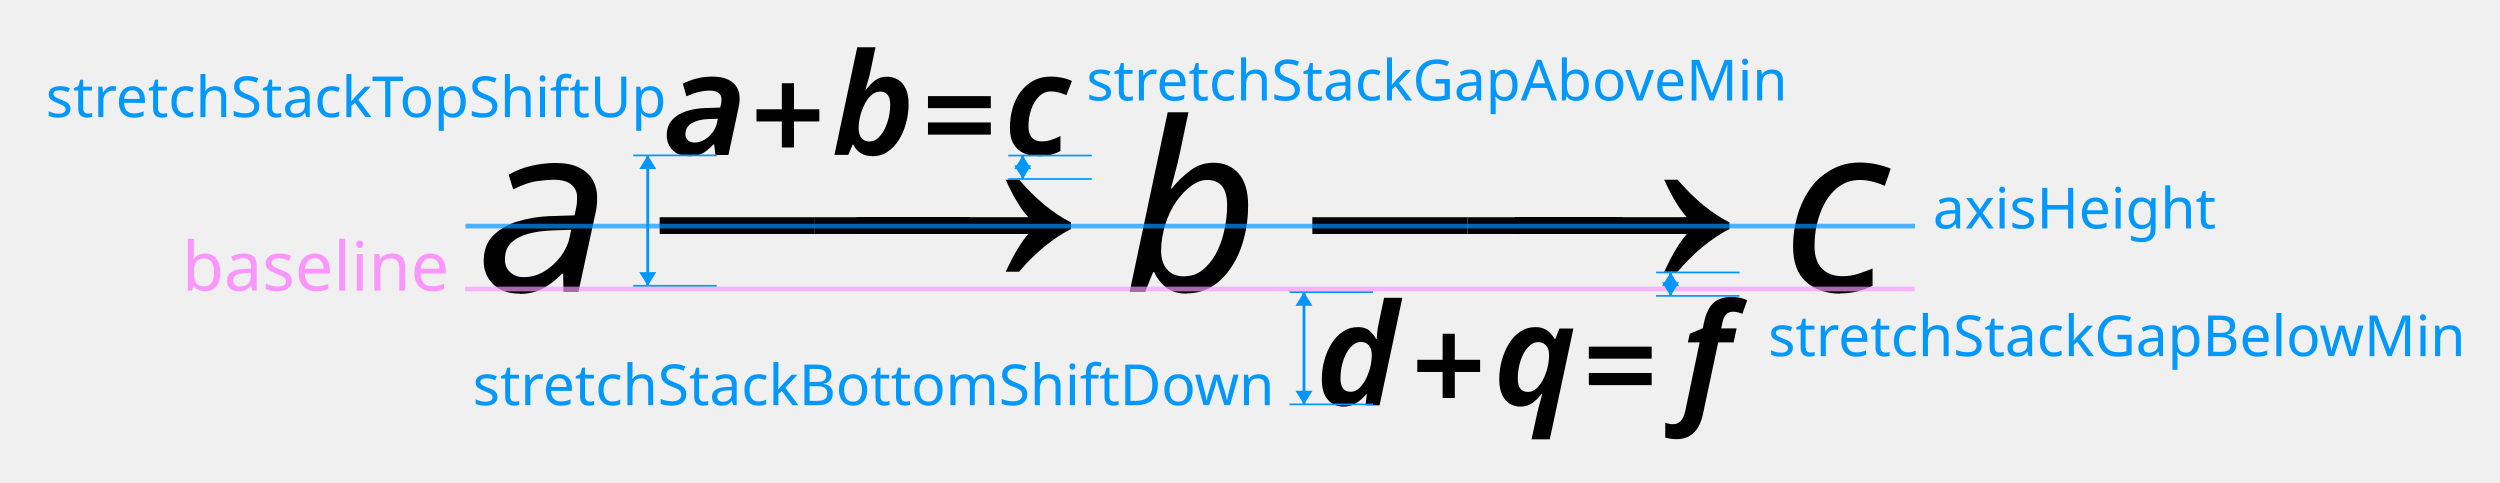
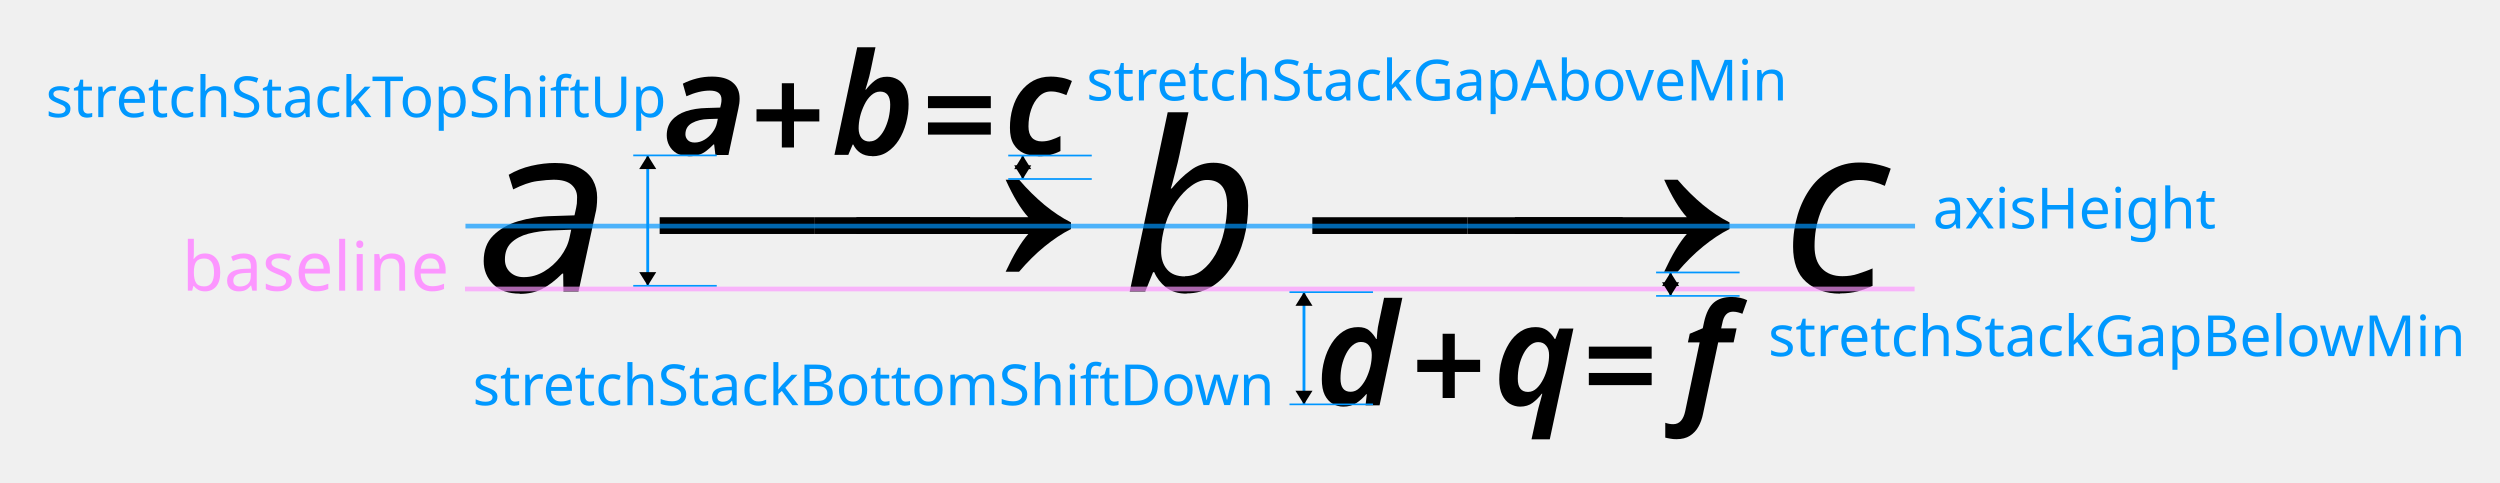
<svg xmlns="http://www.w3.org/2000/svg" xmlns:xlink="http://www.w3.org/1999/xlink" width="440pt" height="85pt" version="1.1" viewBox="0 0 440 85">
+   <style>
+   path {
+    fill: black;
+   }
+   @media (prefers-color-scheme: dark) {
+    path {
+        fill: white;
+    }
+    path[stroke="#000"] {
+     stroke: white;
+    }
+   }
+  </style>
  <defs>
    <path id="q" d="m0.197-0.01c-0.048 0-0.086 0.013-0.113 0.04-0.027 0.027-0.04 0.06-0.04 0.098 0 0.045 0.013 0.081 0.04 0.108 0.027 0.027 0.062 0.048 0.106 0.061 0.044 0.013 0.093 0.021 0.147 0.022l0.092 0.003 0.007 0.032c0.001 0.005 0.002 0.011 0.003 0.018 6.7139e-4 0.007 0.001 0.016 0.001 0.027 0 0.021-0.008 0.039-0.024 0.053-0.016 0.014-0.041 0.021-0.076 0.021-0.017 0-0.04-0.002-0.07-0.006-0.03-0.004-0.063-0.016-0.101-0.035l-0.019 0.062c0.029 0.017 0.061 0.03 0.096 0.038 0.035 0.008 0.068 0.012 0.1 0.012 0.043 0 0.077-0.006 0.103-0.02 0.026-0.013 0.046-0.031 0.058-0.053 0.012-0.022 0.018-0.046 0.018-0.073 0-0.015-6.663e-4 -0.027-0.002-0.038-0.001-0.011-0.003-0.022-0.006-0.033l-0.071-0.328h-0.064l-0.001 0.076h-0.004c-0.029-0.029-0.058-0.051-0.085-0.065-0.027-0.014-0.059-0.021-0.095-0.021m0.017 0.071c0.031 0 0.059 0.008 0.086 0.024 0.027 0.016 0.05 0.037 0.07 0.063 0.019 0.026 0.032 0.052 0.038 0.081l0.007 0.033-0.08-0.003c-0.037-0.001-0.071-0.006-0.102-0.014-0.03-0.008-0.054-0.021-0.072-0.038-0.018-0.017-0.027-0.041-0.027-0.071 0-0.022 0.007-0.04 0.022-0.054 0.015-0.014 0.034-0.021 0.057-0.021z" />
    <path id="n" d="m0.204-0.01c-0.033 0-0.061 0.007-0.084 0.02-0.023 0.014-0.04 0.032-0.052 0.054-0.012 0.022-0.018 0.047-0.018 0.072 0 0.043 0.012 0.079 0.036 0.107 0.024 0.028 0.058 0.05 0.1 0.064 0.043 0.014 0.091 0.022 0.146 0.023l0.096 0.003 0.006 0.027c0.002 0.009 0.003 0.019 0.003 0.03 0 0.042-0.028 0.063-0.083 0.063-0.049 0-0.104-0.013-0.165-0.04l-0.025 0.089c0.031 0.016 0.064 0.028 0.099 0.037s0.07 0.013 0.106 0.013c0.063 0 0.112-0.013 0.145-0.04 0.034-0.027 0.051-0.065 0.051-0.115 0-0.023-0.003-0.047-0.009-0.072l-0.07-0.327h-0.092l-0.009 0.075h-0.004c-0.017-0.017-0.033-0.032-0.05-0.045-0.016-0.013-0.034-0.022-0.054-0.029-0.02-0.007-0.045-0.01-0.074-0.01m0.045 0.097c0.024 0 0.047 0.007 0.069 0.02 0.022 0.013 0.04 0.03 0.056 0.051 0.016 0.021 0.027 0.044 0.032 0.068l0.006 0.029-0.065-0.002c-0.047-0.001-0.086-0.011-0.117-0.028-0.031-0.017-0.047-0.044-0.047-0.08 0-0.015 0.005-0.028 0.016-0.04 0.011-0.012 0.028-0.018 0.049-0.018z" />
    <path id="g" d="m0.247 0.051v0.184h-0.179v0.086h0.179v0.184h0.086v-0.184h0.179v-0.086h-0.179v-0.184z" />
    <path id="m" d="m0.307-0.01c-0.035 0-0.063 0.008-0.085 0.023s-0.039 0.035-0.05 0.059h-0.004l-0.031-0.073h-0.098l0.161 0.76h0.129l-0.032-0.153c-0.003-0.016-0.007-0.034-0.012-0.053-0.005-0.019-0.01-0.037-0.015-0.053-0.005-0.017-0.009-0.03-0.012-0.04h0.004c0.019 0.025 0.04 0.046 0.063 0.064 0.023 0.018 0.051 0.027 0.086 0.027 0.028 0 0.053-0.007 0.076-0.02 0.023-0.013 0.041-0.034 0.055-0.062 0.014-0.028 0.021-0.065 0.021-0.112 0-0.045-0.006-0.09-0.018-0.134-0.012-0.044-0.029-0.084-0.051-0.119-0.022-0.035-0.049-0.063-0.081-0.084-0.031-0.021-0.067-0.031-0.106-0.031m-0.019 0.105c0.021 0 0.04 0.007 0.057 0.022 0.017 0.015 0.033 0.035 0.046 0.06 0.013 0.025 0.023 0.053 0.031 0.084 0.007 0.031 0.011 0.062 0.011 0.094 0 0.061-0.024 0.092-0.071 0.092-0.023 0-0.044-0.009-0.063-0.026-0.019-0.017-0.035-0.039-0.048-0.066-0.013-0.027-0.024-0.055-0.031-0.085-0.007-0.03-0.01-0.058-0.01-0.083 0-0.028 0.007-0.051 0.02-0.068 0.014-0.017 0.033-0.025 0.059-0.025z" />
    <path id="f" d="m0.068 0.329v0.085h0.444v-0.085h-0.444m0-0.187v0.086h0.444v-0.086z" />
    <path id="l" d="m0.269-0.01c-0.038 0-0.072 0.007-0.103 0.02-0.031 0.014-0.055 0.035-0.073 0.065-0.018 0.03-0.026 0.068-0.026 0.115 0 0.049 0.006 0.095 0.019 0.139 0.013 0.044 0.031 0.082 0.056 0.115 0.025 0.033 0.055 0.06 0.09 0.079 0.036 0.019 0.076 0.029 0.122 0.029 0.029 0 0.056-0.003 0.081-0.008s0.049-0.013 0.07-0.023l-0.039-0.1c-0.017 0.007-0.034 0.013-0.051 0.018-0.017 0.005-0.037 0.008-0.058 0.008-0.033 0-0.061-0.012-0.085-0.036-0.024-0.024-0.042-0.054-0.055-0.092-0.013-0.038-0.019-0.078-0.019-0.12 0-0.034 0.008-0.06 0.024-0.078 0.016-0.018 0.04-0.027 0.07-0.027 0.024 0 0.046 0.004 0.067 0.011 0.021 0.007 0.043 0.016 0.065 0.027v-0.106c-0.021-0.011-0.045-0.02-0.07-0.027-0.025-0.007-0.054-0.01-0.086-0.01z" />
    <path id="a" d="m0 0.243v0.071h0.658v-0.071z" />
    <path id="h" d="m0.69 0.083h-0.057c0.033 0.071 0.065 0.125 0.096 0.16h-0.729v0.071h0.729c-0.032 0.035-0.064 0.088-0.096 0.159h0.057c0.035-0.041 0.071-0.076 0.108-0.107 0.037-0.03 0.074-0.055 0.112-0.074v-0.028c-0.038-0.019-0.075-0.044-0.112-0.074-0.037-0.03-0.073-0.066-0.108-0.107z" />
    <path id="p" d="m0.269-0.01c-0.036 0-0.065 0.009-0.088 0.027-0.022 0.018-0.039 0.04-0.049 0.064h-0.005l-0.033-0.082h-0.066l0.161 0.76h0.088l-0.038-0.18c-0.005-0.023-0.01-0.045-0.016-0.066-0.006-0.022-0.01-0.04-0.014-0.054-0.004-0.014-0.006-0.022-0.007-0.023h0.004c0.024 0.029 0.05 0.055 0.079 0.076 0.028 0.022 0.061 0.033 0.098 0.033 0.044 0 0.08-0.015 0.107-0.046 0.027-0.031 0.04-0.076 0.04-0.136 0-0.049-0.006-0.095-0.018-0.14-0.012-0.045-0.029-0.084-0.052-0.119-0.023-0.035-0.05-0.063-0.082-0.083-0.032-0.02-0.068-0.03-0.109-0.03m-0.007 0.073c0.027 0 0.051 0.008 0.073 0.025 0.022 0.017 0.041 0.04 0.057 0.068 0.016 0.029 0.028 0.061 0.036 0.097 0.008 0.036 0.013 0.073 0.013 0.11 0 0.072-0.028 0.108-0.085 0.108-0.022 0-0.044-0.008-0.067-0.025-0.023-0.016-0.044-0.039-0.064-0.067-0.019-0.028-0.035-0.06-0.046-0.096s-0.018-0.074-0.018-0.113c0-0.032 0.008-0.058 0.025-0.078 0.017-0.02 0.042-0.03 0.077-0.03z" />
    <path id="k" d="m0.219-0.01c-0.027 0-0.052 0.007-0.075 0.02-0.023 0.013-0.042 0.034-0.056 0.062-0.014 0.028-0.021 0.066-0.021 0.112 0 0.046 0.006 0.091 0.018 0.134 0.012 0.044 0.029 0.083 0.051 0.118 0.022 0.035 0.049 0.064 0.081 0.085 0.032 0.021 0.067 0.031 0.107 0.031 0.033 0 0.06-0.008 0.079-0.025 0.019-0.016 0.035-0.036 0.048-0.059h0.004c6.6123e-4 0.009 0.002 0.026 0.004 0.049 0.002 0.023 0.006 0.046 0.011 0.067l0.037 0.175h0.129l-0.161-0.76h-0.099l0.009 0.079h-0.004c-0.021-0.025-0.044-0.046-0.07-0.063s-0.057-0.025-0.092-0.025m0.051 0.105c0.023 0 0.043 0.008 0.061 0.025 0.018 0.017 0.034 0.039 0.048 0.066 0.013 0.027 0.024 0.056 0.031 0.086 0.007 0.03 0.01 0.058 0.01 0.083 0 0.028-0.006 0.05-0.02 0.067-0.013 0.017-0.032 0.025-0.057 0.025-0.021 0-0.04-0.008-0.058-0.023-0.018-0.015-0.033-0.035-0.046-0.06-0.013-0.025-0.023-0.053-0.03-0.083-0.007-0.031-0.01-0.062-0.01-0.093 0-0.062 0.024-0.093 0.071-0.093z" />
    <path id="i" d="m0.335-0.056c0.003 0.011 0.006 0.024 0.01 0.041 0.004 0.016 0.009 0.033 0.014 0.05 0.005 0.017 0.009 0.033 0.012 0.046h-0.004c-0.019-0.025-0.04-0.046-0.064-0.064-0.024-0.018-0.054-0.027-0.089-0.027-0.025 0-0.049 0.007-0.072 0.02-0.022 0.013-0.04 0.034-0.054 0.062-0.014 0.029-0.021 0.066-0.021 0.111 0 0.046 0.006 0.091 0.018 0.134 0.012 0.044 0.029 0.083 0.051 0.119 0.022 0.036 0.049 0.064 0.081 0.085 0.032 0.021 0.067 0.031 0.107 0.031 0.033 0 0.06-0.008 0.081-0.023 0.021-0.015 0.039-0.036 0.054-0.061h0.004l0.029 0.074h0.099l-0.167-0.783h-0.129l0.04 0.184m-0.064 0.151c0.023 0 0.043 0.009 0.061 0.026 0.018 0.017 0.034 0.04 0.047 0.066s0.023 0.055 0.03 0.085c0.007 0.03 0.01 0.057 0.01 0.083 0 0.027-0.006 0.05-0.02 0.066-0.013 0.017-0.032 0.026-0.057 0.026-0.021 0-0.04-0.008-0.058-0.023-0.018-0.015-0.033-0.035-0.046-0.06-0.013-0.025-0.023-0.053-0.03-0.083-0.007-0.031-0.01-0.062-0.01-0.093 0-0.062 0.024-0.093 0.072-0.093z" />
    <path id="j" d="m0.106-0.24c-0.015 0-0.029 0.001-0.043 0.004-0.014 0.002-0.026 0.005-0.035 0.007v0.105c0.019-0.007 0.038-0.01 0.056-0.01 0.044 0 0.072 0.031 0.085 0.092l0.102 0.486h-0.083l0.013 0.061 0.092 0.039 0.009 0.043c0.015 0.067 0.039 0.113 0.07 0.139 0.031 0.026 0.073 0.039 0.125 0.039 0.021 0 0.041-0.002 0.06-0.006s0.035-0.01 0.05-0.017l-0.034-0.096c-0.009 0.004-0.019 0.007-0.03 0.01-0.011 0.003-0.023 0.005-0.036 0.005-0.041 0-0.066-0.027-0.076-0.082l-0.008-0.036h0.109l-0.021-0.099h-0.109l-0.107-0.504c-0.007-0.035-0.018-0.066-0.033-0.092-0.015-0.027-0.035-0.048-0.06-0.064-0.025-0.016-0.057-0.024-0.095-0.024z" />
    <path id="o" d="m0.247-0.01c-0.059 0-0.107 0.017-0.144 0.05-0.037 0.033-0.055 0.083-0.055 0.15 0 0.048 0.007 0.093 0.02 0.136 0.013 0.043 0.032 0.081 0.056 0.114 0.024 0.033 0.054 0.058 0.089 0.077 0.035 0.019 0.073 0.029 0.116 0.029 0.023 0 0.047-0.002 0.07-0.007 0.023-0.005 0.044-0.011 0.063-0.019l-0.025-0.073c-0.013 0.006-0.029 0.012-0.048 0.017-0.018 0.005-0.038 0.008-0.059 0.008-0.038 0-0.071-0.013-0.1-0.038s-0.051-0.06-0.067-0.103c-0.016-0.043-0.024-0.089-0.024-0.14 0-0.041 0.01-0.072 0.031-0.094 0.021-0.022 0.05-0.033 0.087-0.033 0.023 0 0.046 0.003 0.066 0.01 0.021 0.007 0.042 0.014 0.062 0.023v-0.074c-0.019-0.009-0.04-0.017-0.062-0.023-0.023-0.006-0.048-0.009-0.075-0.009z" />
    <marker id="e" overflow="visible" markerHeight="1" markerWidth="1" orient="auto" preserveAspectRatio="xMidYMid" viewBox="0 0 1 1">
      <g transform="scale(.6)">
        <path d="m0-40" />
        <path d="m0 0 8 5v-10z" fill="context-stroke" fill-rule="evenodd" />
        <path d="m0-8v48" fill="none" stroke="context-stroke" stroke-linecap="square" />
      </g>
    </marker>
    <marker id="c" overflow="visible" markerHeight="1" markerWidth="1" orient="auto" preserveAspectRatio="xMidYMid" viewBox="0 0 1 1">
      <g transform="scale(.6)">
        <path d="m0-40" />
        <path d="m0 0-8 5v-10z" fill="context-stroke" fill-rule="evenodd" />
        <path d="m0-8v48" fill="none" stroke="context-stroke" stroke-linecap="square" />
      </g>
    </marker>
    <marker id="d" overflow="visible" markerHeight="1" markerWidth="1" orient="auto" preserveAspectRatio="xMidYMid" viewBox="0 0 1 1">
      <g transform="scale(.6)">
        <path d="m0-40" />
        <path d="m0 0 8 5v-10z" fill="context-stroke" fill-rule="evenodd" />
        <path d="m0-8v48" fill="none" stroke="context-stroke" stroke-linecap="square" />
      </g>
    </marker>
    <marker id="b" overflow="visible" markerHeight="1" markerWidth="1" orient="auto" preserveAspectRatio="xMidYMid" viewBox="0 0 1 1">
      <g transform="scale(.6)">
        <path d="m0-40" />
        <path d="m0 0-8 5v-10z" fill="context-stroke" fill-rule="evenodd" />
        <path d="m0-8v48" fill="none" stroke="context-stroke" stroke-linecap="square" />
      </g>
    </marker>
  </defs>
  <use transform="matrix(41.511 0 0 -41.511 83.304 51.267)" data-text="𝑎" xlink:href="#q" />
  <use transform="matrix(24.907 0 0 -24.907 116.1 27.229)" data-text="𝘢" xlink:href="#n" />
  <use transform="matrix(24.907 0 0 -24.907 131.45 27.229)" data-text="+" xlink:href="#g" />
  <use transform="matrix(24.907 0 0 -24.907 145.89 27.229)" data-text="𝘣" xlink:href="#m" />
  <use transform="matrix(24.907 0 0 -24.907 161.63 27.229)" data-text="=" xlink:href="#f" />
  <use transform="matrix(24.907 0 0 -24.907 176.08 27.229)" data-text="𝘤" xlink:href="#l" />
  <use transform="matrix(41.511 0 0 -41.511 116.1 51.267)" data-text="←" xlink:href="#a" />
  <use transform="matrix(41.511 0 0 -41.511 143.42 51.267)" data-text="←" xlink:href="#a" />
  <use transform="matrix(41.511 0 0 -41.511 150.72 51.267)" data-text="→" xlink:href="#h" />
  <use transform="matrix(41.511 0 0 -41.511 197.67 51.267)" data-text="𝑏" xlink:href="#p" />
  <use transform="matrix(41.511 0 0 -41.511 230.97 51.267)" data-text="←" xlink:href="#a" />
  <use transform="matrix(41.511 0 0 -41.511 258.28 51.267)" data-text="←" xlink:href="#a" />
  <use transform="matrix(41.511 0 0 -41.511 266.62 51.267)" data-text="→" xlink:href="#h" />
  <use transform="matrix(24.907 0 0 -24.907 230.97 71.319)" data-text="𝘥" xlink:href="#k" />
  <use transform="matrix(24.907 0 0 -24.907 247.75 71.319)" data-text="+" xlink:href="#g" />
  <use transform="matrix(24.907 0 0 -24.907 262.2 71.319)" data-text="𝘲" xlink:href="#i" />
  <use transform="matrix(24.907 0 0 -24.907 277.94 71.319)" data-text="=" xlink:href="#f" />
  <use transform="matrix(24.907 0 0 -24.907 292.39 71.319)" data-text="𝘧" xlink:href="#j" />
  <use transform="matrix(41.511 0 0 -41.511 313.59 51.267)" data-text="𝑐" xlink:href="#o" />
  <path d="m81.84 50.862h255.13" fill="none" stroke="#fc96ff" stroke-miterlimit="10" stroke-opacity=".678" stroke-width=".829" />
  <text x="32.044" y="51.157" fill="#fc96ff" font-family="'Noto Sans'" font-size="12px" stroke-width=".75" style="line-height:1.25" xml:space="preserve">
    <tspan x="32.044" y="51.157" fill="#fc96ff" font-family="'Noto Sans'" font-size="12px" stroke-width=".75">baseline</tspan>
  </text>
  <path d="m81.92 39.792h255.13" fill="none" stroke="#0096ff" stroke-miterlimit="10" stroke-opacity=".68" stroke-width=".829" />
  <text x="340.184" y="40.206" fill="#0098ff" font-family="'Noto Sans'" font-size="10px" stroke-width=".75" style="line-height:1.25" xml:space="preserve">
    <tspan x="340.184" y="40.206" fill="#0098ff" font-family="'Noto Sans'" font-size="10px" stroke-width=".75">axisHeight</tspan>
  </text>
  <path d="m229.5 71.17v-19.749" fill="none" marker-end="url(#b)" marker-start="url(#d)" stroke="#0096ff" stroke-width=".5" />
  <text x="311.205" y="62.678" fill="#0098ff" font-family="'Noto Sans'" font-size="10px" stroke-width=".75" style="line-height:1.25" xml:space="preserve">
    <tspan x="311.205" y="62.678">stretchStackGapBelowMin</tspan>
  </text>
  <text x="83.205" y="71.312" fill="#0098ff" font-family="'Noto Sans'" font-size="10px" stroke-width=".75" style="line-height:1.25" xml:space="preserve">
    <tspan x="83.205" y="71.312">stretchStackBottomShiftDown</tspan>
  </text>
  <path d="m114 50.294v-22.943" fill="none" marker-end="url(#b)" marker-start="url(#d)" stroke="#0096ff" stroke-width=".5" />
  <text x="8.053" y="20.618" fill="#0098ff" font-family="'Noto Sans'" font-size="10px" stroke-width=".75" style="line-height:1.25" xml:space="preserve">
    <tspan x="8.053" y="20.618">stretchStackTopShiftUp</tspan>
  </text>
  <path d="m180 31.501v-4.13" fill="none" marker-end="url(#c)" marker-start="url(#e)" stroke="#0096ff" stroke-width=".5" />
  <text x="191.205" y="17.678" fill="#0098ff" font-family="'Noto Sans'" font-size="10px" stroke-width=".75" style="line-height:1.25" xml:space="preserve">
    <tspan x="191.205" y="17.678">stretchStackGapAboveMin</tspan>
  </text>
  <path d="m294.02 52.081v-4.13" fill="none" marker-end="url(#c)" marker-start="url(#e)" stroke="#0096ff" stroke-width=".5" />
</svg>
